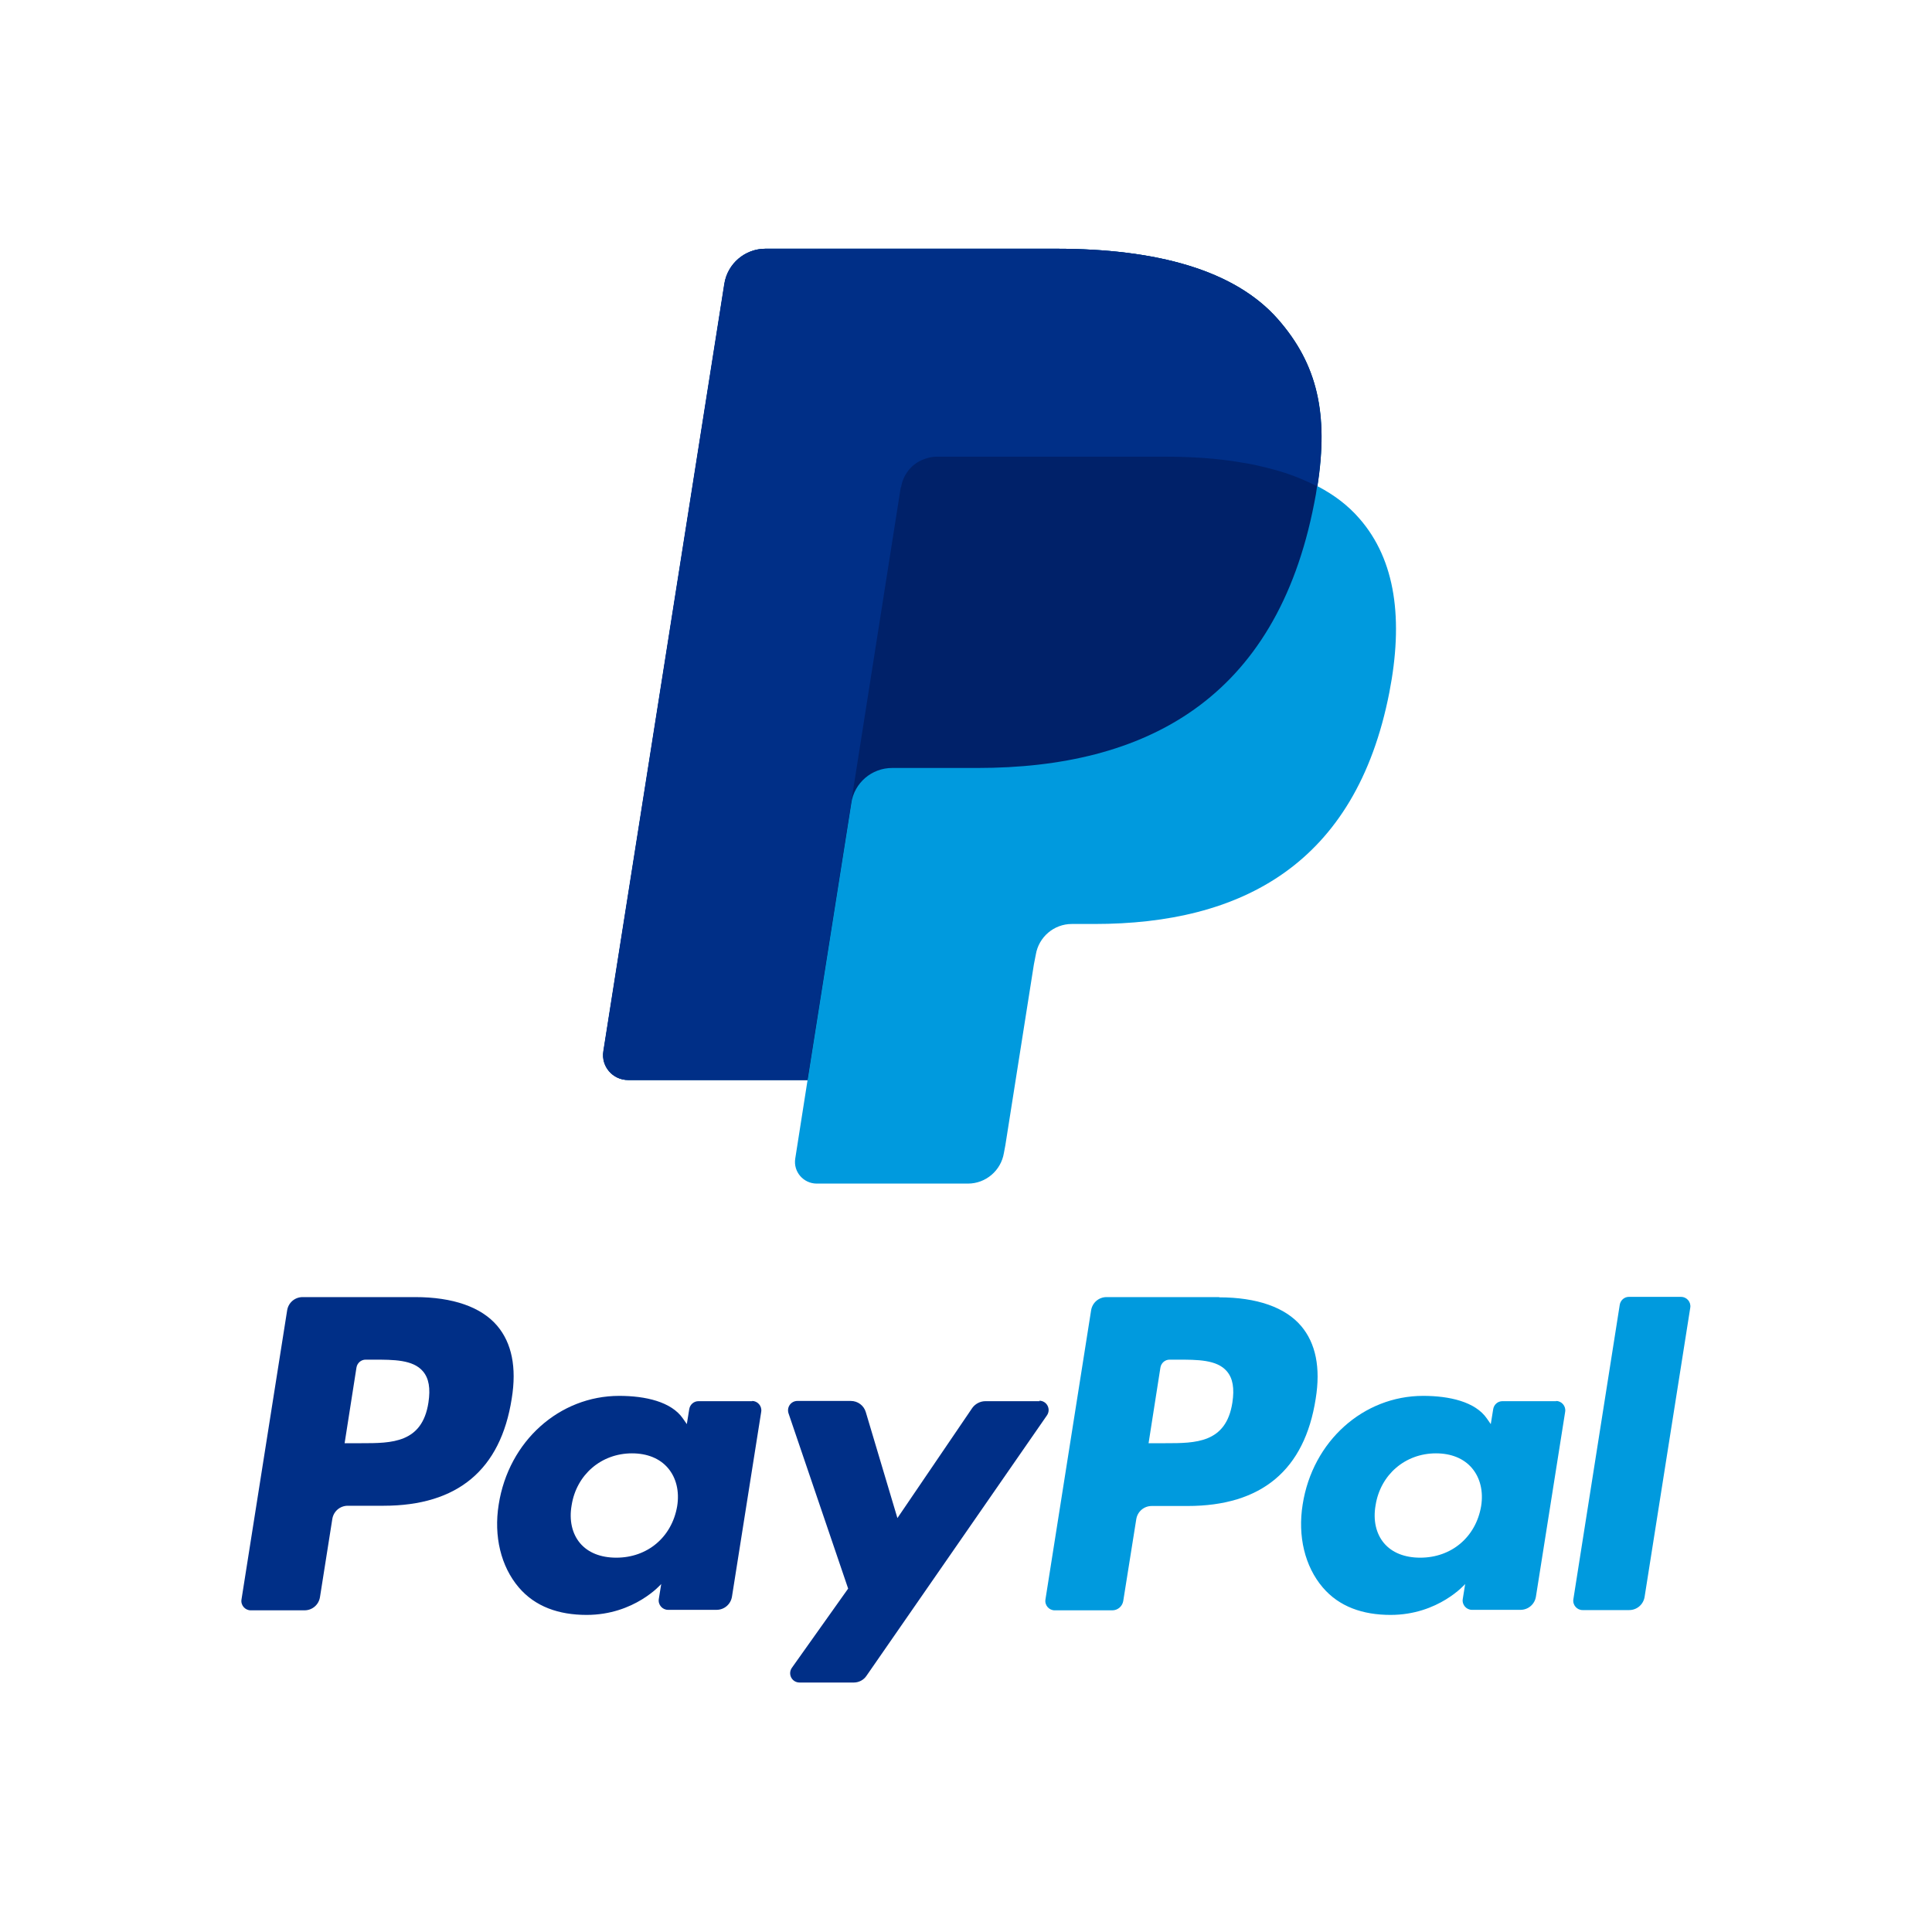
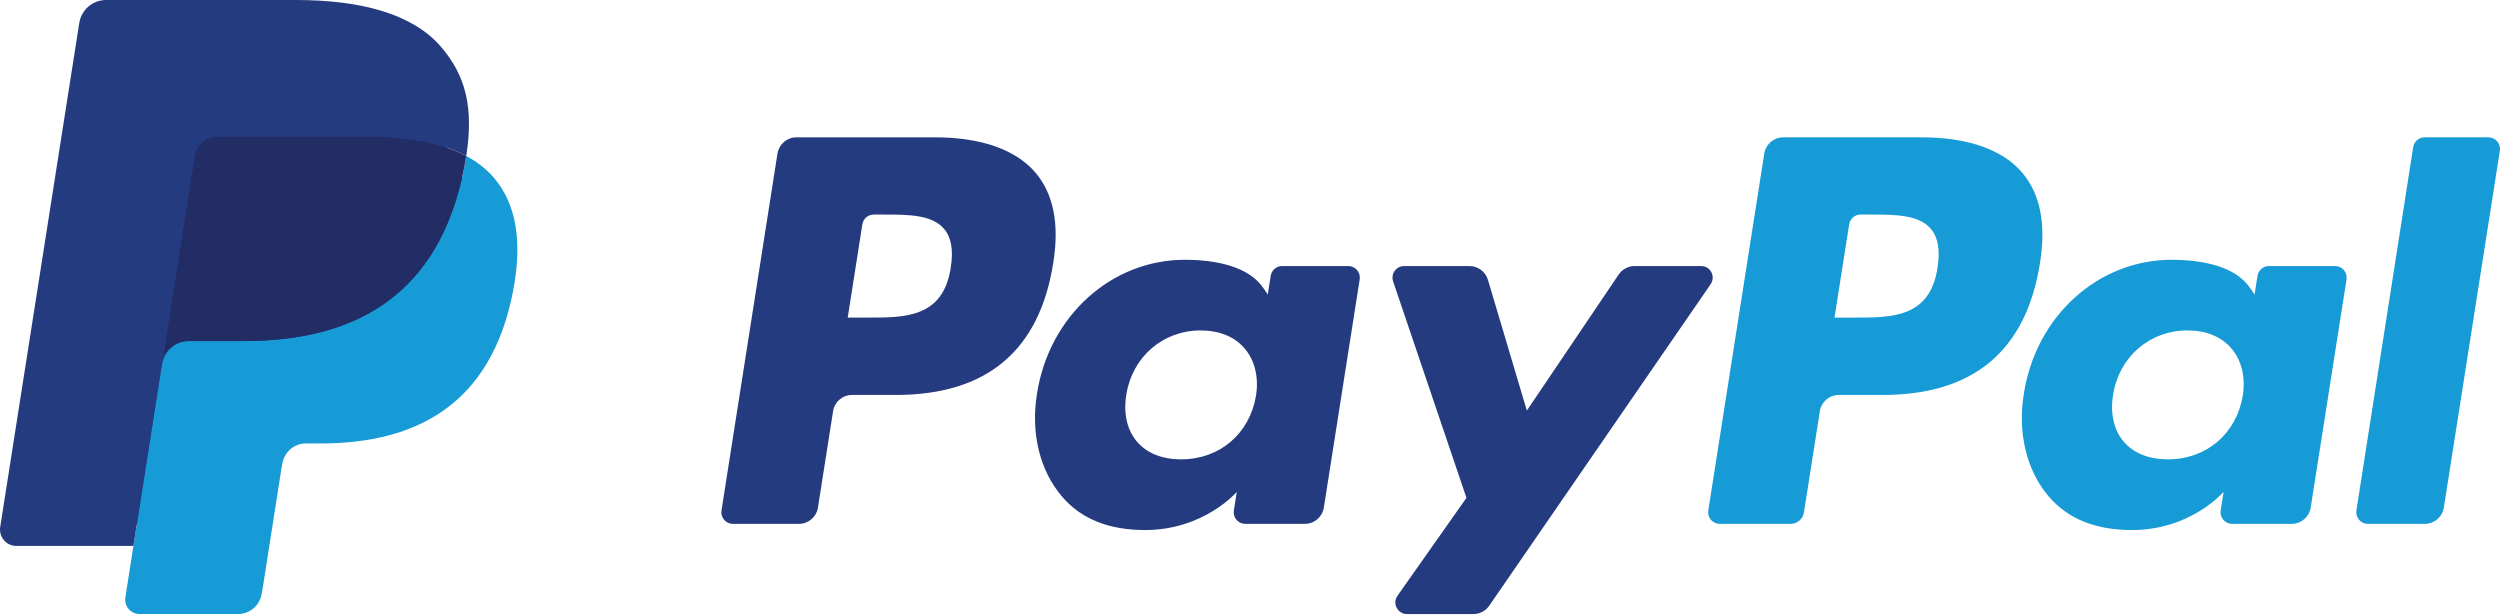
- <svg xmlns="http://www.w3.org/2000/svg" id="Layer_1" viewBox="0 0 80 80">
-   <defs>
-     <style>.cls-1{fill:#002f87;}.cls-2{fill:#002169;}.cls-3{fill:#009ade;}</style>
-   </defs>
-   <g>
-     <path class="cls-3" d="M50.49,53.71h-4.67c-.32,0-.59,.23-.64,.55l-1.89,11.97c-.04,.24,.15,.45,.38,.45h2.39c.22,0,.41-.16,.45-.38l.54-3.39c.05-.32,.32-.55,.64-.55h1.48c3.07,0,4.85-1.49,5.31-4.44,.21-1.29,0-2.3-.6-3.01-.66-.78-1.84-1.19-3.4-1.19Zm.54,4.37c-.26,1.68-1.53,1.68-2.77,1.68h-.7l.49-3.13c.03-.19,.19-.33,.38-.33h.32c.84,0,1.64,0,2.05,.48,.25,.29,.32,.71,.23,1.3Z" />
-     <path class="cls-1" d="M17.2,53.71h-4.67c-.32,0-.59,.23-.64,.55l-1.89,11.97c-.04,.24,.15,.45,.38,.45h2.23c.32,0,.59-.23,.64-.55l.51-3.23c.05-.32,.32-.55,.64-.55h1.48c3.07,0,4.85-1.49,5.31-4.44,.21-1.29,0-2.3-.6-3.01-.66-.78-1.84-1.19-3.4-1.19Zm.54,4.37c-.26,1.68-1.53,1.68-2.77,1.68h-.7l.49-3.13c.03-.19,.19-.33,.38-.33h.32c.84,0,1.64,0,2.05,.48,.25,.29,.32,.71,.23,1.3Z" />
-     <path class="cls-1" d="M31.15,58.02h-2.23c-.19,0-.35,.14-.38,.33l-.1,.62-.16-.23c-.48-.7-1.56-.94-2.64-.94-2.47,0-4.58,1.87-4.99,4.5-.21,1.31,.09,2.56,.83,3.43,.68,.8,1.66,1.14,2.81,1.14,1.99,0,3.09-1.28,3.09-1.28l-.1,.62c-.04,.24,.15,.45,.38,.45h2.01c.32,0,.59-.23,.64-.55l1.21-7.65c.04-.24-.15-.45-.38-.45Zm-3.11,4.35c-.22,1.28-1.23,2.13-2.52,2.13-.65,0-1.17-.21-1.5-.6-.33-.39-.46-.95-.35-1.57,.2-1.27,1.23-2.15,2.5-2.15,.63,0,1.15,.21,1.49,.61,.34,.4,.48,.96,.38,1.58Z" />
-     <path class="cls-3" d="M64.44,58.02h-2.23c-.19,0-.35,.14-.38,.33l-.1,.62-.16-.23c-.48-.7-1.56-.94-2.64-.94-2.47,0-4.58,1.87-4.99,4.5-.21,1.31,.09,2.56,.83,3.43,.68,.8,1.66,1.14,2.81,1.14,1.99,0,3.09-1.28,3.09-1.28l-.1,.62c-.04,.24,.15,.45,.38,.45h2.01c.32,0,.59-.23,.64-.55l1.21-7.65c.04-.24-.15-.45-.38-.45Zm-3.11,4.35c-.22,1.28-1.23,2.13-2.52,2.13-.65,0-1.17-.21-1.5-.6-.33-.39-.46-.95-.35-1.57,.2-1.27,1.23-2.15,2.5-2.15,.63,0,1.15,.21,1.49,.61,.34,.4,.48,.96,.38,1.58Z" />
-     <path class="cls-1" d="M43.05,58.02h-2.25c-.21,0-.42,.11-.54,.28l-3.1,4.56-1.31-4.39c-.08-.27-.33-.46-.62-.46h-2.21c-.27,0-.45,.26-.37,.51l2.47,7.26-2.33,3.28c-.18,.26,0,.61,.32,.61h2.24c.21,0,.41-.1,.53-.28l7.47-10.78c.18-.26,0-.61-.32-.61Z" />
-     <path class="cls-3" d="M67.07,54.03l-1.92,12.19c-.04,.24,.15,.45,.38,.45h1.93c.32,0,.59-.23,.64-.55l1.89-11.97c.04-.24-.15-.45-.38-.45h-2.16c-.19,0-.35,.14-.38,.33Z" />
-   </g>
-   <g>
-     <path class="cls-3" d="M54.55,20.14c.47-3.01,0-5.06-1.63-6.92-1.79-2.04-5.03-2.92-9.18-2.92h-12.04c-.85,0-1.57,.62-1.7,1.45l-5.01,31.78c-.1,.63,.39,1.19,1.02,1.19h7.43l-.51,3.25c-.09,.55,.34,1.04,.89,1.04h6.26c.74,0,1.37-.54,1.49-1.27l.06-.32,1.18-7.48,.08-.41c.12-.73,.75-1.27,1.49-1.27h.94c6.07,0,10.82-2.46,12.21-9.59,.58-2.98,.28-5.47-1.25-7.21-.46-.53-1.04-.97-1.71-1.32h0" />
-     <path class="cls-2" d="M54.55,20.14c.47-3.01,0-5.06-1.63-6.92-1.79-2.04-5.03-2.92-9.18-2.92h-12.04c-.85,0-1.57,.62-1.7,1.45l-5.01,31.78c-.1,.63,.39,1.19,1.02,1.19h7.43l1.87-11.84-.06,.37c.13-.84,.85-1.45,1.69-1.45h3.53c6.94,0,12.37-2.82,13.95-10.97,.05-.24,.09-.48,.12-.7" />
-     <path class="cls-1" d="M37.31,20.18c.08-.5,.4-.92,.84-1.12,.2-.09,.42-.15,.65-.15h9.43c1.12,0,2.16,.07,3.11,.23,.27,.04,.54,.09,.79,.15s.51,.12,.75,.19c.12,.04,.24,.07,.36,.11,.47,.16,.9,.34,1.3,.55,.47-3.01,0-5.06-1.63-6.92-1.79-2.04-5.03-2.92-9.18-2.92h-12.04c-.85,0-1.57,.62-1.7,1.45l-5.01,31.78c-.1,.63,.39,1.19,1.02,1.19h7.43l1.87-11.84,2-12.71Z" />
-   </g>
+ <svg xmlns="http://www.w3.org/2000/svg" width="57" height="14" viewBox="0 0 57 14" fill="none">
+   <path d="M21.313 3.131H18.159C17.943 3.131 17.76 3.289 17.726 3.503L16.45 11.639C16.425 11.799 16.549 11.944 16.71 11.944H18.216C18.432 11.944 18.616 11.786 18.649 11.572L18.994 9.377C19.027 9.162 19.211 9.005 19.426 9.005H20.425C22.502 9.005 23.702 7.993 24.015 5.989C24.156 5.112 24.021 4.424 23.613 3.941C23.164 3.411 22.369 3.131 21.313 3.131ZM21.677 6.102C21.505 7.241 20.64 7.241 19.804 7.241H19.328L19.662 5.115C19.682 4.986 19.792 4.892 19.922 4.892H20.14C20.709 4.892 21.247 4.892 21.524 5.218C21.69 5.413 21.741 5.703 21.677 6.102Z" fill="#253B80" />
+   <path d="M30.742 6.066H29.232C29.103 6.066 28.992 6.16 28.972 6.289L28.905 6.714L28.799 6.56C28.473 6.083 27.743 5.923 27.015 5.923C25.346 5.923 23.921 7.195 23.643 8.978C23.499 9.868 23.704 10.719 24.206 11.312C24.666 11.858 25.325 12.085 26.108 12.085C27.453 12.085 28.199 11.215 28.199 11.215L28.132 11.637C28.106 11.799 28.23 11.944 28.391 11.944H29.751C29.968 11.944 30.15 11.786 30.184 11.571L31.001 6.371C31.027 6.211 30.904 6.066 30.742 6.066ZM28.637 9.023C28.491 9.891 27.806 10.473 26.933 10.473C26.494 10.473 26.143 10.332 25.918 10.064C25.695 9.798 25.61 9.419 25.681 8.996C25.817 8.136 26.514 7.534 27.374 7.534C27.803 7.534 28.151 7.677 28.381 7.948C28.611 8.221 28.703 8.603 28.637 9.023Z" fill="#253B80" />
+   <path d="M38.787 6.066H37.269C37.124 6.066 36.988 6.138 36.906 6.259L34.812 9.361L33.925 6.38C33.869 6.194 33.698 6.066 33.504 6.066H32.013C31.831 6.066 31.706 6.244 31.763 6.416L33.435 11.351L31.863 13.583C31.74 13.758 31.864 14 32.078 14H33.594C33.738 14 33.872 13.93 33.954 13.811L39.002 6.481C39.123 6.306 38.999 6.066 38.787 6.066Z" fill="#253B80" />
+   <path d="M43.812 3.131H40.657C40.442 3.131 40.258 3.289 40.225 3.503L38.949 11.639C38.923 11.799 39.047 11.944 39.208 11.944H40.827C40.977 11.944 41.106 11.834 41.13 11.683L41.492 9.377C41.525 9.162 41.709 9.005 41.924 9.005H42.922C45.001 9.005 46.199 7.993 46.513 5.989C46.654 5.112 46.518 4.424 46.11 3.941C45.662 3.411 44.868 3.131 43.812 3.131ZM44.176 6.102C44.004 7.241 43.139 7.241 42.302 7.241H41.827L42.161 5.115C42.181 4.986 42.291 4.892 42.42 4.892H42.639C43.208 4.892 43.745 4.892 44.023 5.218C44.189 5.413 44.239 5.703 44.176 6.102Z" fill="#179BD7" />
+   <path d="M53.24 6.066H51.731C51.601 6.066 51.491 6.16 51.471 6.289L51.404 6.714L51.298 6.56C50.971 6.083 50.243 5.923 49.515 5.923C47.846 5.923 46.421 7.195 46.143 8.978C45.999 9.868 46.203 10.719 46.705 11.312C47.166 11.858 47.824 12.085 48.608 12.085C49.953 12.085 50.698 11.215 50.698 11.215L50.631 11.637C50.606 11.799 50.729 11.944 50.891 11.944H52.251C52.467 11.944 52.65 11.786 52.684 11.571L53.501 6.371C53.526 6.211 53.402 6.066 53.24 6.066ZM51.135 9.023C50.99 9.891 50.304 10.473 49.431 10.473C48.993 10.473 48.641 10.332 48.416 10.064C48.193 9.798 48.109 9.419 48.179 8.996C48.316 8.136 49.012 7.534 49.872 7.534C50.301 7.534 50.65 7.677 50.879 7.948C51.11 8.221 51.202 8.603 51.135 9.023Z" fill="#179BD7" />
+   <path d="M55.021 3.354L53.726 11.639C53.701 11.799 53.825 11.944 53.986 11.944H55.287C55.503 11.944 55.687 11.786 55.72 11.572L56.997 3.436C57.022 3.276 56.898 3.131 56.737 3.131H55.28C55.151 3.131 55.041 3.226 55.021 3.354Z" fill="#179BD7" />
+   <path d="M3.351 13.525L3.593 11.984L3.055 11.971H0.49L2.273 0.599C2.278 0.565 2.296 0.533 2.322 0.51C2.349 0.488 2.382 0.475 2.417 0.475H6.744C8.18 0.475 9.171 0.776 9.688 1.369C9.931 1.647 10.086 1.938 10.16 2.258C10.239 2.594 10.24 2.995 10.164 3.485L10.158 3.521V3.834L10.401 3.972C10.605 4.081 10.767 4.206 10.892 4.349C11.099 4.587 11.234 4.89 11.29 5.248C11.349 5.617 11.329 6.056 11.234 6.553C11.123 7.124 10.944 7.622 10.702 8.029C10.48 8.405 10.197 8.716 9.861 8.957C9.54 9.186 9.158 9.36 8.727 9.472C8.309 9.581 7.833 9.636 7.31 9.636H6.973C6.733 9.636 6.499 9.724 6.315 9.88C6.131 10.04 6.009 10.258 5.972 10.496L5.947 10.635L5.52 13.351L5.501 13.451C5.496 13.482 5.487 13.498 5.474 13.509C5.463 13.518 5.446 13.525 5.43 13.525H3.351Z" fill="#253B80" />
+   <path d="M10.63 3.557C10.617 3.64 10.602 3.725 10.586 3.812C10.015 6.758 8.064 7.776 5.571 7.776H4.301C3.997 7.776 3.74 7.999 3.692 8.301L3.042 12.447L2.858 13.622C2.827 13.82 2.98 13.999 3.179 13.999H5.43C5.697 13.999 5.923 13.805 5.965 13.54L5.987 13.425L6.411 10.72L6.438 10.571C6.48 10.306 6.707 10.111 6.973 10.111H7.31C9.491 10.111 11.198 9.22 11.697 6.643C11.906 5.566 11.798 4.667 11.246 4.035C11.079 3.844 10.872 3.686 10.63 3.557Z" fill="#179BD7" />
+   <path d="M10.033 3.318C9.946 3.292 9.856 3.269 9.764 3.248C9.671 3.228 9.576 3.21 9.479 3.194C9.136 3.138 8.761 3.112 8.36 3.112H4.969C4.885 3.112 4.806 3.131 4.735 3.165C4.579 3.241 4.462 3.39 4.434 3.572L3.713 8.167L3.692 8.302C3.74 7.999 3.997 7.776 4.301 7.776H5.571C8.064 7.776 10.015 6.758 10.586 3.812C10.603 3.725 10.617 3.64 10.63 3.557C10.486 3.48 10.329 3.414 10.161 3.358C10.12 3.344 10.077 3.331 10.033 3.318Z" fill="#222D65" />
+   <path d="M4.434 3.572C4.462 3.389 4.579 3.24 4.735 3.165C4.806 3.131 4.885 3.112 4.969 3.112H8.36C8.761 3.112 9.136 3.138 9.478 3.194C9.576 3.21 9.671 3.228 9.764 3.248C9.856 3.269 9.946 3.292 10.033 3.318C10.077 3.331 10.12 3.344 10.162 3.358C10.33 3.414 10.486 3.48 10.631 3.557C10.8 2.468 10.629 1.727 10.044 1.055C9.399 0.316 8.234 0 6.744 0H2.418C2.113 0 1.854 0.223 1.807 0.526L0.005 12.014C-0.031 12.242 0.143 12.447 0.371 12.447H3.042L3.713 8.167L4.434 3.572Z" fill="#253B80" />
</svg>
